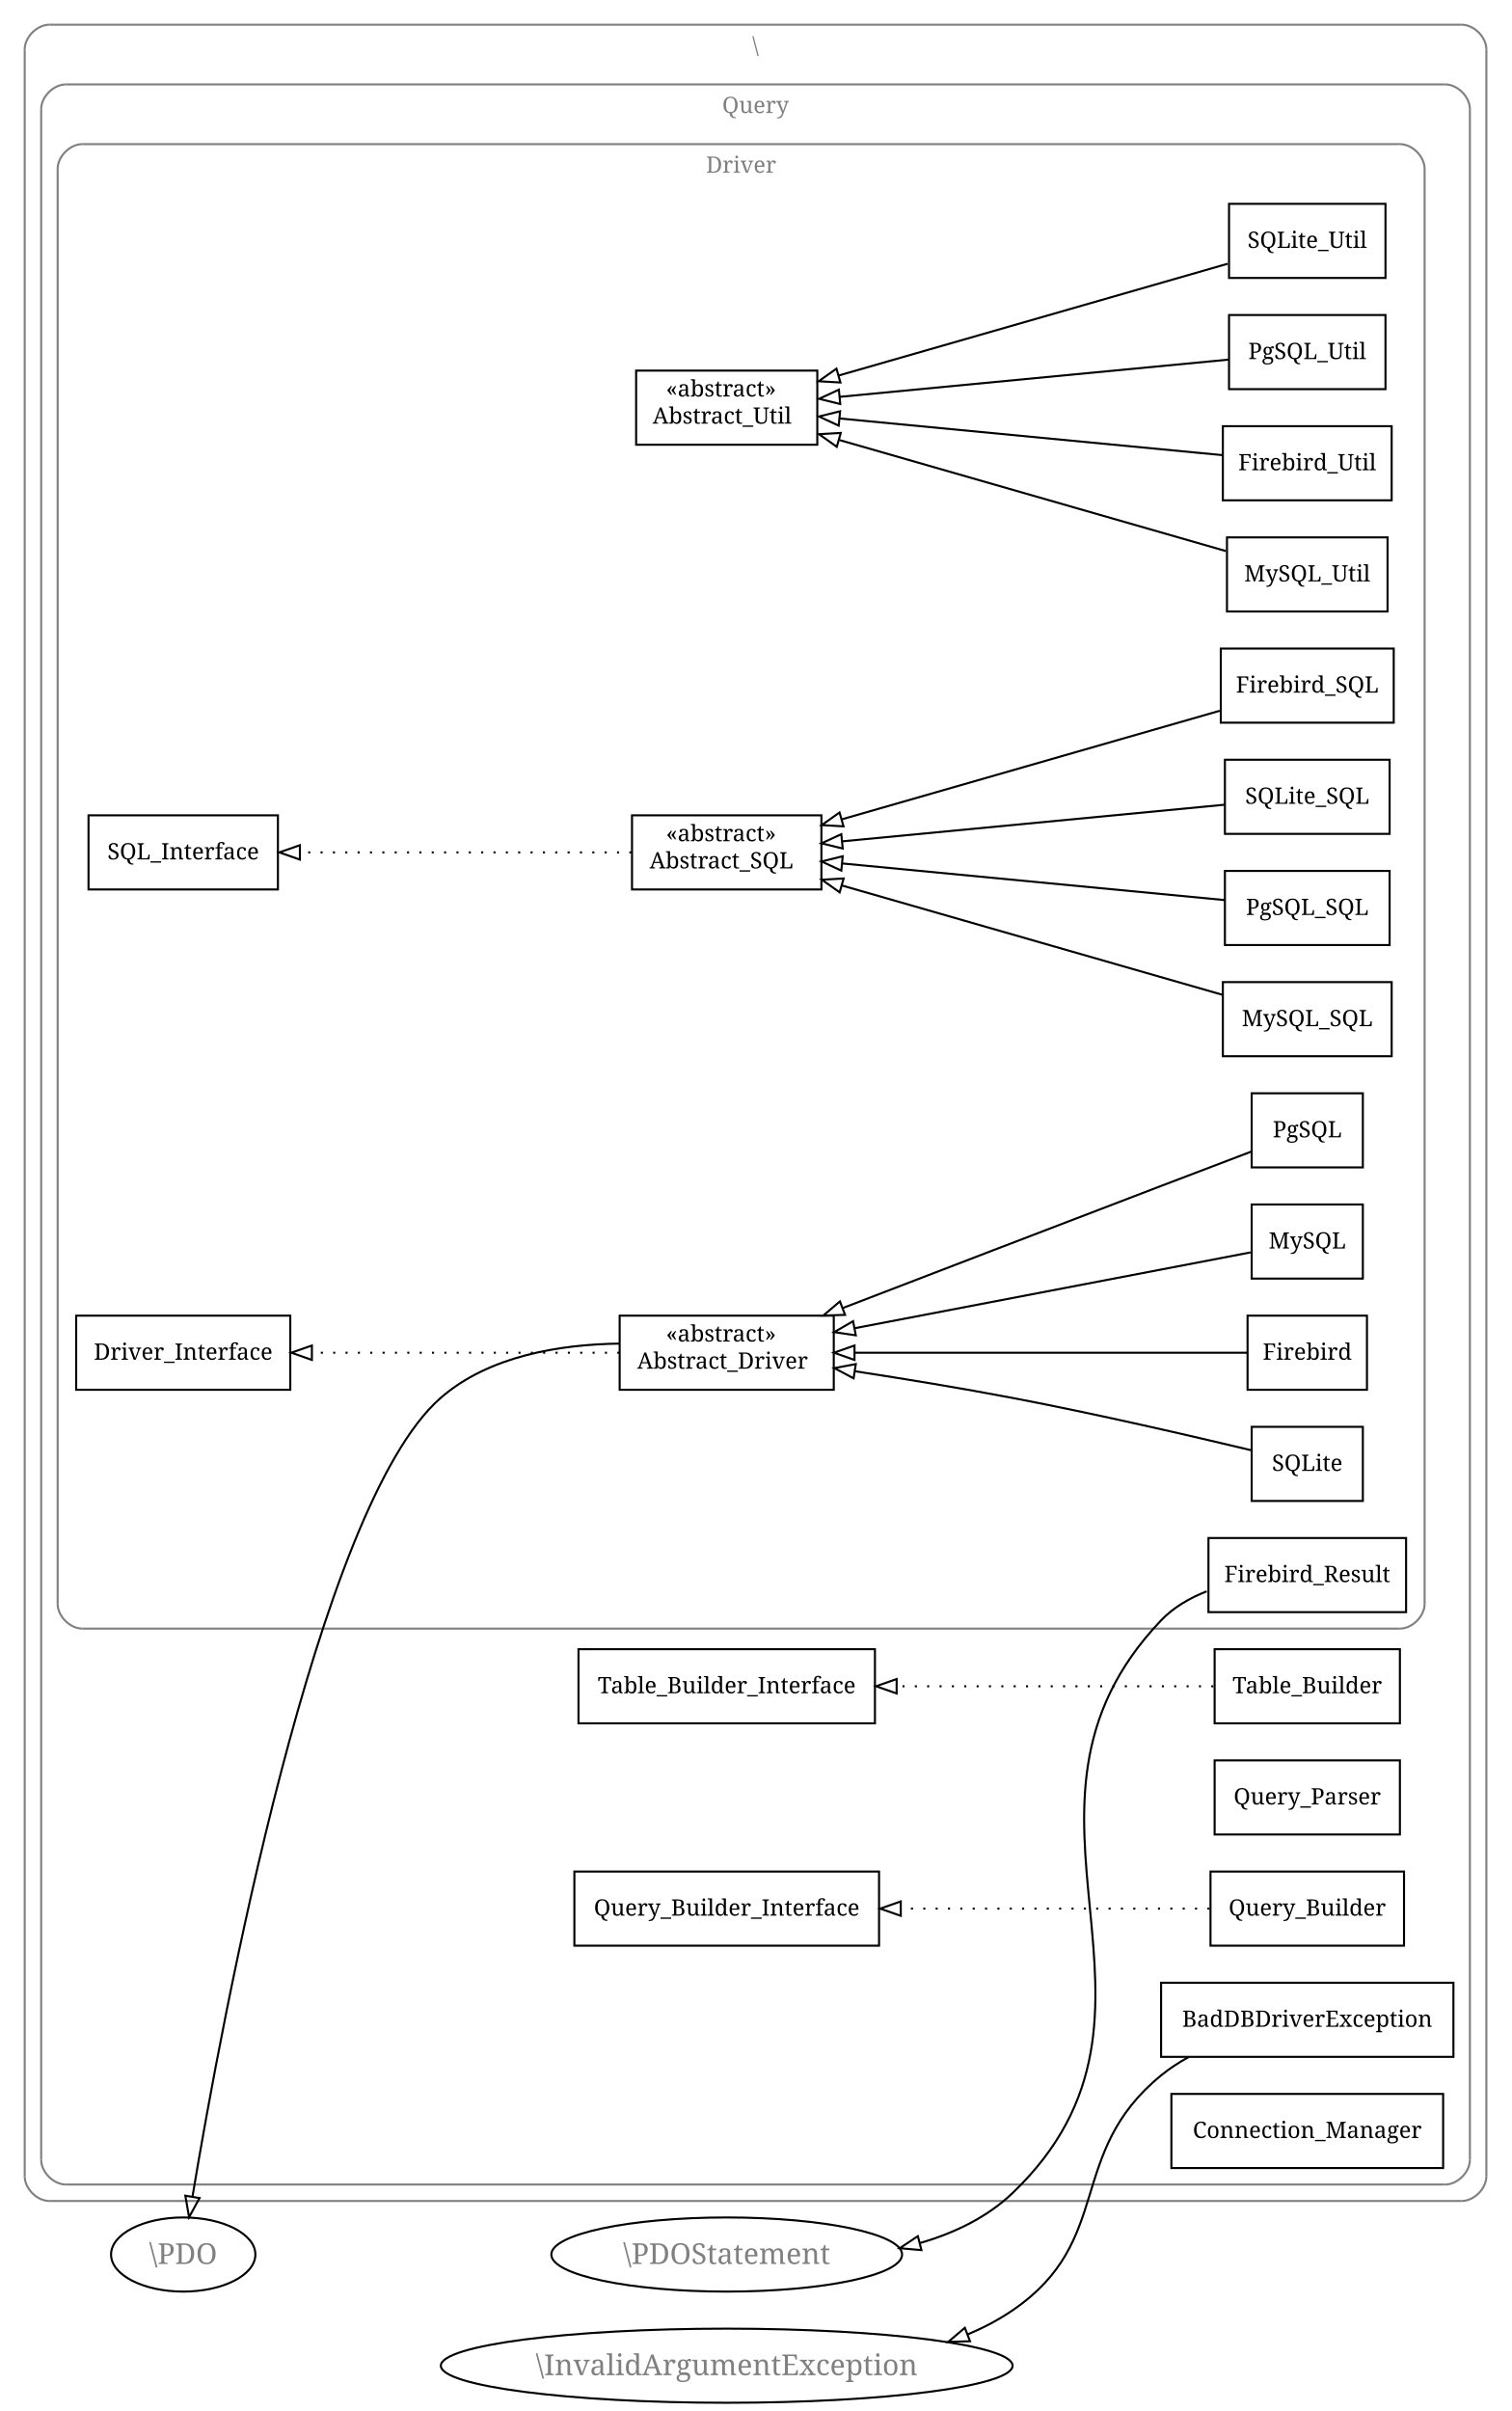
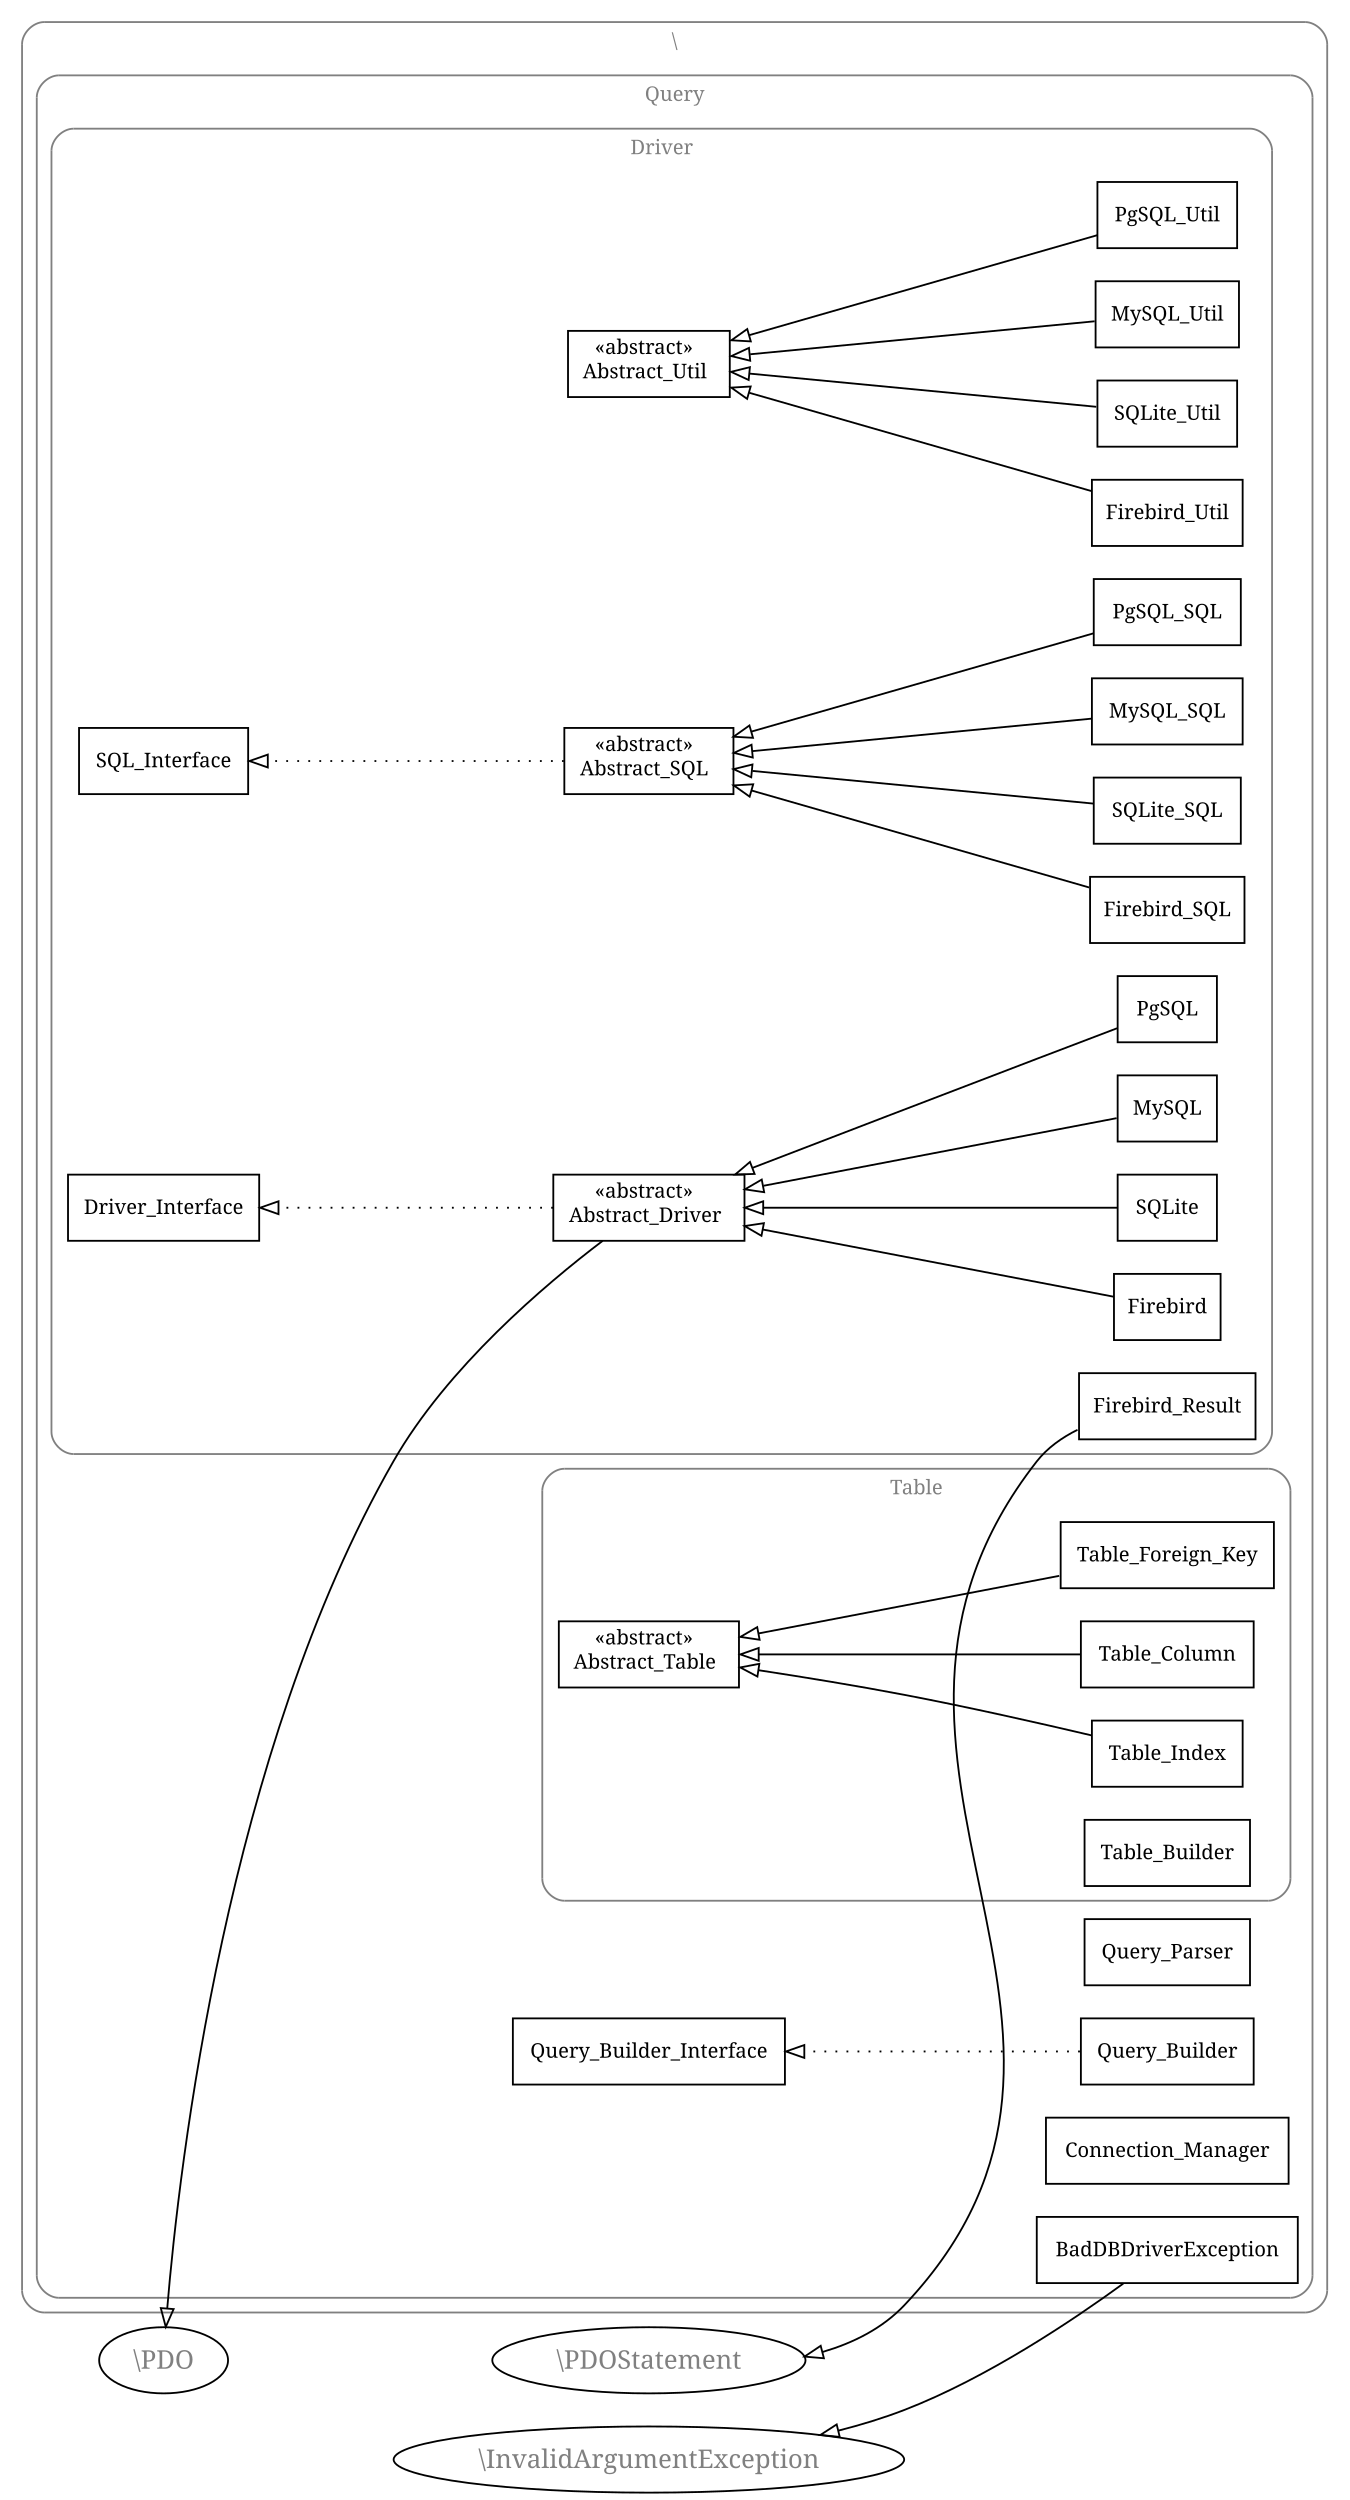
- <svg xmlns="http://www.w3.org/2000/svg" width="734pt" height="1171pt" viewBox="0.00 0.00 734.00 1171.00">
-   <g id="graph1" class="graph" transform="scale(1 1) rotate(0) translate(4 1167)">
-     <polygon fill="white" stroke="white" points="-4,5 -4,-1167 731,-1167 731,5 -4,5" />
+ <svg xmlns="http://www.w3.org/2000/svg" width="734pt" height="1360pt" viewBox="0.00 0.00 734.00 1360.00">
+   <g id="graph1" class="graph" transform="scale(1 1) rotate(0) translate(4 1356)">
+     <polygon fill="white" stroke="white" points="-4,5 -4,-1356 731,-1356 731,5 -4,5" />
    <g id="graph2" class="cluster">
      <polyline fill="none" stroke="gray" points="20,-98 706,-98 " />
      <path fill="none" stroke="gray" d="M706,-98C712,-98 718,-104 718,-110" />
-       <polyline fill="none" stroke="gray" points="718,-110 718,-1143 " />
-       <path fill="none" stroke="gray" d="M718,-1143C718,-1149 712,-1155 706,-1155" />
-       <polyline fill="none" stroke="gray" points="706,-1155 20,-1155 " />
-       <path fill="none" stroke="gray" d="M20,-1155C14,-1155 8,-1149 8,-1143" />
-       <polyline fill="none" stroke="gray" points="8,-1143 8,-110 " />
+       <polyline fill="none" stroke="gray" points="718,-110 718,-1332 " />
+       <path fill="none" stroke="gray" d="M718,-1332C718,-1338 712,-1344 706,-1344" />
+       <polyline fill="none" stroke="gray" points="706,-1344 20,-1344 " />
+       <path fill="none" stroke="gray" d="M20,-1344C14,-1344 8,-1338 8,-1332" />
+       <polyline fill="none" stroke="gray" points="8,-1332 8,-110 " />
      <path fill="none" stroke="gray" d="M8,-110C8,-104 14,-98 20,-98" />
-       <text text-anchor="middle" x="363" y="-1141.1" font-family="Times Roman,serif" font-size="11.00" fill="gray">\</text>
+       <text text-anchor="middle" x="363" y="-1330.1" font-family="Times Roman,serif" font-size="11.00" fill="gray">\</text>
    </g>
    <g id="graph3" class="cluster">
      <polyline fill="none" stroke="gray" points="28,-106 698,-106 " />
      <path fill="none" stroke="gray" d="M698,-106C704,-106 710,-112 710,-118" />
-       <polyline fill="none" stroke="gray" points="710,-118 710,-1114 " />
-       <path fill="none" stroke="gray" d="M710,-1114C710,-1120 704,-1126 698,-1126" />
-       <polyline fill="none" stroke="gray" points="698,-1126 28,-1126 " />
-       <path fill="none" stroke="gray" d="M28,-1126C22,-1126 16,-1120 16,-1114" />
-       <polyline fill="none" stroke="gray" points="16,-1114 16,-118 " />
+       <polyline fill="none" stroke="gray" points="710,-118 710,-1303 " />
+       <path fill="none" stroke="gray" d="M710,-1303C710,-1309 704,-1315 698,-1315" />
+       <polyline fill="none" stroke="gray" points="698,-1315 28,-1315 " />
+       <path fill="none" stroke="gray" d="M28,-1315C22,-1315 16,-1309 16,-1303" />
+       <polyline fill="none" stroke="gray" points="16,-1303 16,-118 " />
      <path fill="none" stroke="gray" d="M16,-118C16,-112 22,-106 28,-106" />
-       <text text-anchor="middle" x="363" y="-1112.1" font-family="Times Roman,serif" font-size="11.00" fill="gray">Query</text>
+       <text text-anchor="middle" x="363" y="-1301.1" font-family="Times Roman,serif" font-size="11.00" fill="gray">Query</text>
    </g>
    <g id="graph4" class="cluster">
-       <polyline fill="none" stroke="gray" points="36,-376 676,-376 " />
-       <path fill="none" stroke="gray" d="M676,-376C682,-376 688,-382 688,-388" />
-       <polyline fill="none" stroke="gray" points="688,-388 688,-1085 " />
-       <path fill="none" stroke="gray" d="M688,-1085C688,-1091 682,-1097 676,-1097" />
-       <polyline fill="none" stroke="gray" points="676,-1097 36,-1097 " />
-       <path fill="none" stroke="gray" d="M36,-1097C30,-1097 24,-1091 24,-1085" />
-       <polyline fill="none" stroke="gray" points="24,-1085 24,-388 " />
-       <path fill="none" stroke="gray" d="M24,-388C24,-382 30,-376 36,-376" />
-       <text text-anchor="middle" x="356" y="-1083.1" font-family="Times Roman,serif" font-size="11.00" fill="gray">Driver</text>
+       <polyline fill="none" stroke="gray" points="36,-565 676,-565 " />
+       <path fill="none" stroke="gray" d="M676,-565C682,-565 688,-571 688,-577" />
+       <polyline fill="none" stroke="gray" points="688,-577 688,-1274 " />
+       <path fill="none" stroke="gray" d="M688,-1274C688,-1280 682,-1286 676,-1286" />
+       <polyline fill="none" stroke="gray" points="676,-1286 36,-1286 " />
+       <path fill="none" stroke="gray" d="M36,-1286C30,-1286 24,-1280 24,-1274" />
+       <polyline fill="none" stroke="gray" points="24,-1274 24,-577 " />
+       <path fill="none" stroke="gray" d="M24,-577C24,-571 30,-565 36,-565" />
+       <text text-anchor="middle" x="356" y="-1272.1" font-family="Times Roman,serif" font-size="11.00" fill="gray">Driver</text>
+     </g>
+     <g id="graph5" class="cluster">
+       <polyline fill="none" stroke="gray" points="303,-322 686,-322 " />
+       <path fill="none" stroke="gray" d="M686,-322C692,-322 698,-328 698,-334" />
+       <polyline fill="none" stroke="gray" points="698,-334 698,-545 " />
+       <path fill="none" stroke="gray" d="M698,-545C698,-551 692,-557 686,-557" />
+       <polyline fill="none" stroke="gray" points="686,-557 303,-557 " />
+       <path fill="none" stroke="gray" d="M303,-557C297,-557 291,-551 291,-545" />
+       <polyline fill="none" stroke="gray" points="291,-545 291,-334 " />
+       <path fill="none" stroke="gray" d="M291,-334C291,-328 297,-322 303,-322" />
+       <text text-anchor="middle" x="494.5" y="-543.1" font-family="Times Roman,serif" font-size="11.00" fill="gray">Table</text>
    </g>
    <g id="node4" class="node">
-       <polygon fill="none" stroke="black" points="395,-771 303,-771 303,-735 395,-735 395,-771" />
-       <text text-anchor="start" x="319.5" y="-758.433" font-family="Times Roman,serif" font-size="11.00">«abstract»</text>
-       <text text-anchor="start" x="311.5" y="-745.233" font-family="Times Roman,serif" font-size="11.00">Abstract_SQL</text>
-     </g>
-     <g id="node20" class="node">
-       <polygon fill="none" stroke="black" points="131,-771 39,-771 39,-735 131,-735 131,-771" />
-       <text text-anchor="middle" x="85" y="-749.6" font-family="Times Roman,serif" font-size="11.00">SQL_Interface</text>
-     </g>
-     <g id="edge5" class="edge">
-       <path fill="none" stroke="black" stroke-dasharray="1,5" d="M302.713,-753C257.937,-753 189.981,-753 141.92,-753" />
-       <polygon fill="none" stroke="black" points="141.678,-749.5 131.678,-753 141.678,-756.5 141.678,-749.5" />
+       <polygon fill="none" stroke="black" points="658,-717 604,-717 604,-681 658,-681 658,-717" />
+       <text text-anchor="middle" x="631" y="-695.6" font-family="Times Roman,serif" font-size="11.00">SQLite</text>
+     </g>
+     <g id="node18" class="node">
+       <polygon fill="none" stroke="black" points="401,-717 297,-717 297,-681 401,-681 401,-717" />
+       <text text-anchor="start" x="319.5" y="-704.433" font-family="Times Roman,serif" font-size="11.00">«abstract»</text>
+       <text text-anchor="start" x="305.5" y="-691.233" font-family="Times Roman,serif" font-size="11.00">Abstract_Driver</text>
+     </g>
+     <g id="edge6" class="edge">
+       <path fill="none" stroke="black" d="M603.961,-699C559.913,-699 471.549,-699 411.334,-699" />
+       <polygon fill="none" stroke="black" points="411.18,-695.5 401.18,-699 411.18,-702.5 411.18,-695.5" />
    </g>
    <g id="node5" class="node">
-       <polygon fill="none" stroke="black" points="679,-420 583,-420 583,-384 679,-384 679,-420" />
-       <text text-anchor="middle" x="631" y="-398.6" font-family="Times Roman,serif" font-size="11.00">Firebird_Result</text>
-     </g>
-     <g id="node32" class="node">
+       <polygon fill="none" stroke="black" points="671,-933 591,-933 591,-897 671,-897 671,-933" />
+       <text text-anchor="middle" x="631" y="-911.6" font-family="Times Roman,serif" font-size="11.00">SQLite_SQL</text>
+     </g>
+     <g id="node17" class="node">
+       <polygon fill="none" stroke="black" points="395,-960 303,-960 303,-924 395,-924 395,-960" />
+       <text text-anchor="start" x="319.5" y="-947.433" font-family="Times Roman,serif" font-size="11.00">«abstract»</text>
+       <text text-anchor="start" x="311.5" y="-934.233" font-family="Times Roman,serif" font-size="11.00">Abstract_SQL</text>
+     </g>
+     <g id="edge8" class="edge">
+       <path fill="none" stroke="black" d="M590.896,-918.84C542.325,-923.49 460.212,-931.352 405.311,-936.609" />
+       <polygon fill="none" stroke="black" points="404.672,-933.154 395.051,-937.591 405.339,-940.122 404.672,-933.154" />
+     </g>
+     <g id="node6" class="node">
+       <polygon fill="none" stroke="black" points="669,-1149 593,-1149 593,-1113 669,-1113 669,-1149" />
+       <text text-anchor="middle" x="631" y="-1127.6" font-family="Times Roman,serif" font-size="11.00">SQLite_Util</text>
+     </g>
+     <g id="node19" class="node">
+       <polygon fill="none" stroke="black" points="393,-1176 305,-1176 305,-1140 393,-1140 393,-1176" />
+       <text text-anchor="start" x="319.5" y="-1163.43" font-family="Times Roman,serif" font-size="11.00">«abstract»</text>
+       <text text-anchor="start" x="313" y="-1150.23" font-family="Times Roman,serif" font-size="11.00">Abstract_Util</text>
+     </g>
+     <g id="edge10" class="edge">
+       <path fill="none" stroke="black" d="M592.38,-1134.7C543.53,-1139.37 459.108,-1147.46 403.656,-1152.77" />
+       <polygon fill="none" stroke="black" points="403.275,-1149.29 393.655,-1153.72 403.943,-1156.26 403.275,-1149.29" />
+     </g>
+     <g id="node7" class="node">
+       <polygon fill="none" stroke="black" points="673,-879 589,-879 589,-843 673,-843 673,-879" />
+       <text text-anchor="middle" x="631" y="-857.6" font-family="Times Roman,serif" font-size="11.00">Firebird_SQL</text>
+     </g>
+     <g id="edge12" class="edge">
+       <path fill="none" stroke="black" d="M588.476,-873.214C539.517,-887.277 458.918,-910.428 404.916,-925.939" />
+       <polygon fill="none" stroke="black" points="403.801,-922.618 395.156,-928.742 405.734,-929.346 403.801,-922.618" />
+     </g>
+     <g id="node8" class="node">
+       <polygon fill="none" stroke="black" points="672,-1095 590,-1095 590,-1059 672,-1059 672,-1095" />
+       <text text-anchor="middle" x="631" y="-1073.6" font-family="Times Roman,serif" font-size="11.00">Firebird_Util</text>
+     </g>
+     <g id="edge14" class="edge">
+       <path fill="none" stroke="black" d="M589.995,-1088.78C540.813,-1102.9 458.189,-1126.64 403.63,-1142.31" />
+       <polygon fill="none" stroke="black" points="402.429,-1139.01 393.784,-1145.14 404.361,-1145.74 402.429,-1139.01" />
+     </g>
+     <g id="node9" class="node">
+       <polygon fill="none" stroke="black" points="660,-663 602,-663 602,-627 660,-627 660,-663" />
+       <text text-anchor="middle" x="631" y="-641.6" font-family="Times Roman,serif" font-size="11.00">Firebird</text>
+     </g>
+     <g id="edge16" class="edge">
+       <path fill="none" stroke="black" d="M601.883,-650.576C557.119,-659.147 470.366,-675.76 411.077,-687.113" />
+       <polygon fill="none" stroke="black" points="410.239,-683.71 401.076,-689.028 411.556,-690.585 410.239,-683.71" />
+     </g>
+     <g id="node10" class="node">
+       <polygon fill="none" stroke="black" points="679,-609 583,-609 583,-573 679,-573 679,-609" />
+       <text text-anchor="middle" x="631" y="-587.6" font-family="Times Roman,serif" font-size="11.00">Firebird_Result</text>
+     </g>
+     <g id="node40" class="node">
      <ellipse fill="none" stroke="black" cx="349" cy="-72" rx="85.194" ry="18" />
      <text text-anchor="middle" x="349" y="-67.4" font-family="Times Roman,serif" font-size="14.00" fill="gray">\PDOStatement</text>
    </g>
-     <g id="edge9" class="edge">
-       <path fill="none" stroke="black" d="M582.167,-394.105C573.906,-390.878 566.057,-386.349 560,-380 471.898,-287.652 580.074,-190.387 488,-102 475.569,-90.067 459.583,-82.41 442.905,-77.586" />
-       <polygon fill="none" stroke="black" points="443.582,-74.147 433.027,-75.062 441.849,-80.929 443.582,-74.147" />
-     </g>
-     <g id="node6" class="node">
-       <polygon fill="none" stroke="black" points="672,-960 590,-960 590,-924 672,-924 672,-960" />
-       <text text-anchor="middle" x="631" y="-938.6" font-family="Times Roman,serif" font-size="11.00">Firebird_Util</text>
-     </g>
-     <g id="node19" class="node">
-       <polygon fill="none" stroke="black" points="393,-987 305,-987 305,-951 393,-951 393,-987" />
-       <text text-anchor="start" x="319.5" y="-974.433" font-family="Times Roman,serif" font-size="11.00">«abstract»</text>
-       <text text-anchor="start" x="313" y="-961.233" font-family="Times Roman,serif" font-size="11.00">Abstract_Util</text>
-     </g>
-     <g id="edge11" class="edge">
-       <path fill="none" stroke="black" d="M589.995,-945.926C540.915,-950.625 458.532,-958.513 403.97,-963.737" />
-       <polygon fill="none" stroke="black" points="403.404,-960.275 393.784,-964.712 404.072,-967.243 403.404,-960.275" />
-     </g>
-     <g id="node7" class="node">
-       <polygon fill="none" stroke="black" points="660,-528 602,-528 602,-492 660,-492 660,-528" />
-       <text text-anchor="middle" x="631" y="-506.6" font-family="Times Roman,serif" font-size="11.00">Firebird</text>
-     </g>
-     <g id="node9" class="node">
-       <polygon fill="none" stroke="black" points="401,-528 297,-528 297,-492 401,-492 401,-528" />
-       <text text-anchor="start" x="319.5" y="-515.433" font-family="Times Roman,serif" font-size="11.00">«abstract»</text>
-       <text text-anchor="start" x="305.5" y="-502.233" font-family="Times Roman,serif" font-size="11.00">Abstract_Driver</text>
-     </g>
-     <g id="edge13" class="edge">
-       <path fill="none" stroke="black" d="M601.883,-510C557.119,-510 470.366,-510 411.077,-510" />
-       <polygon fill="none" stroke="black" points="411.076,-506.5 401.076,-510 411.076,-513.5 411.076,-506.5" />
-     </g>
-     <g id="node8" class="node">
-       <polygon fill="none" stroke="black" points="670,-906 592,-906 592,-870 670,-870 670,-906" />
-       <text text-anchor="middle" x="631" y="-884.6" font-family="Times Roman,serif" font-size="11.00">MySQL_Util</text>
-     </g>
-     <g id="edge15" class="edge">
-       <path fill="none" stroke="black" d="M591.492,-899.348C542.546,-913.407 458.888,-937.437 403.769,-953.268" />
-       <polygon fill="none" stroke="black" points="402.469,-950 393.824,-956.125 404.402,-956.728 402.469,-950" />
+     <g id="edge18" class="edge">
+       <path fill="none" stroke="black" d="M582.156,-578.191C573.69,-573.968 565.768,-568.381 560,-561 432.856,-398.29 629.796,-252.113 488,-102 476.096,-89.398 460.265,-81.452 443.556,-76.556" />
+       <polygon fill="none" stroke="black" points="444.196,-73.107 433.64,-74.014 442.457,-79.888 444.196,-73.107" />
+     </g>
+     <g id="node11" class="node">
+       <polygon fill="none" stroke="black" points="658,-825 604,-825 604,-789 658,-789 658,-825" />
+       <text text-anchor="middle" x="631" y="-803.6" font-family="Times Roman,serif" font-size="11.00">PgSQL</text>
+     </g>
+     <g id="edge20" class="edge">
+       <path fill="none" stroke="black" d="M603.683,-796.635C590.482,-791.62 574.413,-785.507 560,-780 507.522,-759.949 447.746,-736.991 405.249,-720.648" />
+       <polygon fill="none" stroke="black" points="406.504,-717.381 395.914,-717.058 403.991,-723.915 406.504,-717.381" />
+     </g>
+     <g id="node12" class="node">
+       <polygon fill="none" stroke="black" points="669,-1257 593,-1257 593,-1221 669,-1221 669,-1257" />
+       <text text-anchor="middle" x="631" y="-1235.6" font-family="Times Roman,serif" font-size="11.00">PgSQL_Util</text>
+     </g>
+     <g id="edge22" class="edge">
+       <path fill="none" stroke="black" d="M592.968,-1228.08C544.181,-1214.06 459.229,-1189.66 403.556,-1173.67" />
+       <polygon fill="none" stroke="black" points="404.437,-1170.28 393.859,-1170.89 402.504,-1177.01 404.437,-1170.28" />
+     </g>
+     <g id="node13" class="node">
+       <polygon fill="none" stroke="black" points="671,-1041 591,-1041 591,-1005 671,-1005 671,-1041" />
+       <text text-anchor="middle" x="631" y="-1019.6" font-family="Times Roman,serif" font-size="11.00">PgSQL_SQL</text>
+     </g>
+     <g id="edge24" class="edge">
+       <path fill="none" stroke="black" d="M590.896,-1011.48C542.224,-997.501 459.87,-973.846 404.969,-958.076" />
+       <polygon fill="none" stroke="black" points="405.629,-954.624 395.051,-955.228 403.696,-961.352 405.629,-954.624" />
+     </g>
+     <g id="node14" class="node">
+       <polygon fill="none" stroke="black" points="672,-987 590,-987 590,-951 672,-951 672,-987" />
+       <text text-anchor="middle" x="631" y="-965.6" font-family="Times Roman,serif" font-size="11.00">MySQL_SQL</text>
+     </g>
+     <g id="edge26" class="edge">
+       <path fill="none" stroke="black" d="M589.995,-965.074C541.345,-960.416 459.975,-952.625 405.412,-947.401" />
+       <polygon fill="none" stroke="black" points="405.501,-943.894 395.213,-946.425 404.833,-950.862 405.501,-943.894" />
+     </g>
+     <g id="node15" class="node">
+       <polygon fill="none" stroke="black" points="670,-1203 592,-1203 592,-1167 670,-1167 670,-1203" />
+       <text text-anchor="middle" x="631" y="-1181.6" font-family="Times Roman,serif" font-size="11.00">MySQL_Util</text>
+     </g>
+     <g id="edge28" class="edge">
+       <path fill="none" stroke="black" d="M591.492,-1181.22C542.647,-1176.54 459.235,-1168.55 404.113,-1163.28" />
+       <polygon fill="none" stroke="black" points="404.112,-1159.76 393.824,-1162.29 403.445,-1166.73 404.112,-1159.76" />
+     </g>
+     <g id="node16" class="node">
+       <polygon fill="none" stroke="black" points="658,-771 604,-771 604,-735 658,-735 658,-771" />
+       <text text-anchor="middle" x="631" y="-749.6" font-family="Times Roman,serif" font-size="11.00">MySQL</text>
+     </g>
+     <g id="edge30" class="edge">
+       <path fill="none" stroke="black" d="M603.447,-747.724C559.231,-739.257 471.32,-722.423 411.338,-710.937" />
+       <polygon fill="none" stroke="black" points="411.702,-707.443 401.222,-709 410.385,-714.318 411.702,-707.443" />
    </g>
    <g id="node21" class="node">
-       <polygon fill="none" stroke="black" points="137,-528 33,-528 33,-492 137,-492 137,-528" />
-       <text text-anchor="middle" x="85" y="-506.6" font-family="Times Roman,serif" font-size="11.00">Driver_Interface</text>
-     </g>
-     <g id="edge19" class="edge">
-       <path fill="none" stroke="black" stroke-dasharray="1,5" d="M296.842,-510C253.953,-510 193.051,-510 147.547,-510" />
-       <polygon fill="none" stroke="black" points="147.501,-506.5 137.501,-510 147.501,-513.5 147.501,-506.5" />
-     </g>
-     <g id="node37" class="node">
+       <polygon fill="none" stroke="black" points="131,-960 39,-960 39,-924 131,-924 131,-960" />
+       <text text-anchor="middle" x="85" y="-938.6" font-family="Times Roman,serif" font-size="11.00">SQL_Interface</text>
+     </g>
+     <g id="edge32" class="edge">
+       <path fill="none" stroke="black" stroke-dasharray="1,5" d="M302.713,-942C257.937,-942 189.981,-942 141.92,-942" />
+       <polygon fill="none" stroke="black" points="141.678,-938.5 131.678,-942 141.678,-945.5 141.678,-938.5" />
+     </g>
+     <g id="node20" class="node">
+       <polygon fill="none" stroke="black" points="137,-717 33,-717 33,-681 137,-681 137,-717" />
+       <text text-anchor="middle" x="85" y="-695.6" font-family="Times Roman,serif" font-size="11.00">Driver_Interface</text>
+     </g>
+     <g id="edge36" class="edge">
+       <path fill="none" stroke="black" stroke-dasharray="1,5" d="M296.842,-699C253.953,-699 193.051,-699 147.547,-699" />
+       <polygon fill="none" stroke="black" points="147.501,-695.5 137.501,-699 147.501,-702.5 147.501,-695.5" />
+     </g>
+     <g id="node49" class="node">
      <ellipse fill="none" stroke="black" cx="85" cy="-72" rx="35.053" ry="18" />
      <text text-anchor="middle" x="85" y="-67.4" font-family="Times Roman,serif" font-size="14.00" fill="gray">\PDO</text>
    </g>
-     <g id="edge17" class="edge">
-       <path fill="none" stroke="black" d="M296.827,-514.425C268.033,-514.029 233.462,-508.492 210,-488 149.813,-435.431 103.608,-184.787 89.486,-100.06" />
-       <polygon fill="none" stroke="black" points="92.929,-99.426 87.851,-90.127 86.022,-100.563 92.929,-99.426" />
-     </g>
-     <g id="node10" class="node">
-       <polygon fill="none" stroke="black" points="669,-1068 593,-1068 593,-1032 669,-1032 669,-1068" />
-       <text text-anchor="middle" x="631" y="-1046.6" font-family="Times Roman,serif" font-size="11.00">SQLite_Util</text>
-     </g>
-     <g id="edge21" class="edge">
-       <path fill="none" stroke="black" d="M592.38,-1038.91C543.429,-1024.85 458.758,-1000.53 403.312,-984.6" />
-       <polygon fill="none" stroke="black" points="404.232,-981.223 393.655,-981.826 402.3,-987.951 404.232,-981.223" />
-     </g>
-     <g id="node11" class="node">
-       <polygon fill="none" stroke="black" points="669,-1014 593,-1014 593,-978 669,-978 669,-1014" />
-       <text text-anchor="middle" x="631" y="-992.6" font-family="Times Roman,serif" font-size="11.00">PgSQL_Util</text>
-     </g>
-     <g id="edge23" class="edge">
-       <path fill="none" stroke="black" d="M592.968,-992.359C544.282,-987.697 459.581,-979.588 403.902,-974.257" />
-       <polygon fill="none" stroke="black" points="404.147,-970.764 393.859,-973.295 403.48,-977.732 404.147,-970.764" />
-     </g>
-     <g id="node12" class="node">
-       <polygon fill="none" stroke="black" points="671,-744 591,-744 591,-708 671,-708 671,-744" />
-       <text text-anchor="middle" x="631" y="-722.6" font-family="Times Roman,serif" font-size="11.00">PgSQL_SQL</text>
-     </g>
-     <g id="edge25" class="edge">
-       <path fill="none" stroke="black" d="M590.896,-729.84C542.325,-734.49 460.212,-742.352 405.311,-747.609" />
-       <polygon fill="none" stroke="black" points="404.672,-744.154 395.051,-748.591 405.339,-751.122 404.672,-744.154" />
-     </g>
-     <g id="node13" class="node">
-       <polygon fill="none" stroke="black" points="672,-690 590,-690 590,-654 672,-654 672,-690" />
-       <text text-anchor="middle" x="631" y="-668.6" font-family="Times Roman,serif" font-size="11.00">MySQL_SQL</text>
-     </g>
-     <g id="edge29" class="edge">
-       <path fill="none" stroke="black" d="M589.995,-683.778C541.244,-697.781 459.636,-721.222 405.072,-736.894" />
-       <polygon fill="none" stroke="black" points="403.858,-733.601 395.213,-739.726 405.79,-740.329 403.858,-733.601" />
-     </g>
-     <g id="node14" class="node">
-       <polygon fill="none" stroke="black" points="673,-852 589,-852 589,-816 673,-816 673,-852" />
-       <text text-anchor="middle" x="631" y="-830.6" font-family="Times Roman,serif" font-size="11.00">Firebird_SQL</text>
-     </g>
-     <g id="edge31" class="edge">
-       <path fill="none" stroke="black" d="M588.476,-821.786C539.517,-807.723 458.918,-784.572 404.916,-769.061" />
-       <polygon fill="none" stroke="black" points="405.734,-765.654 395.156,-766.258 403.801,-772.382 405.734,-765.654" />
-     </g>
-     <g id="node15" class="node">
-       <polygon fill="none" stroke="black" points="658,-474 604,-474 604,-438 658,-438 658,-474" />
-       <text text-anchor="middle" x="631" y="-452.6" font-family="Times Roman,serif" font-size="11.00">SQLite</text>
-     </g>
-     <g id="edge33" class="edge">
-       <path fill="none" stroke="black" d="M603.958,-462.587C575.281,-469.446 528.608,-480.251 488,-488 463.011,-492.769 435.354,-497.298 411.334,-500.993" />
-       <polygon fill="none" stroke="black" points="410.64,-497.558 401.281,-502.524 411.694,-504.479 410.64,-497.558" />
-     </g>
-     <g id="node16" class="node">
-       <polygon fill="none" stroke="black" points="671,-798 591,-798 591,-762 671,-762 671,-798" />
-       <text text-anchor="middle" x="631" y="-776.6" font-family="Times Roman,serif" font-size="11.00">SQLite_SQL</text>
-     </g>
-     <g id="edge35" class="edge">
-       <path fill="none" stroke="black" d="M590.896,-776.16C542.325,-771.51 460.212,-763.648 405.311,-758.391" />
-       <polygon fill="none" stroke="black" points="405.339,-754.878 395.051,-757.409 404.672,-761.846 405.339,-754.878" />
-     </g>
-     <g id="node17" class="node">
-       <polygon fill="none" stroke="black" points="658,-636 604,-636 604,-600 658,-600 658,-636" />
-       <text text-anchor="middle" x="631" y="-614.6" font-family="Times Roman,serif" font-size="11.00">PgSQL</text>
-     </g>
-     <g id="edge39" class="edge">
-       <path fill="none" stroke="black" d="M603.683,-607.635C590.482,-602.62 574.413,-596.507 560,-591 507.522,-570.949 447.746,-547.991 405.249,-531.648" />
-       <polygon fill="none" stroke="black" points="406.504,-528.381 395.914,-528.058 403.991,-534.915 406.504,-528.381" />
-     </g>
-     <g id="node18" class="node">
-       <polygon fill="none" stroke="black" points="658,-582 604,-582 604,-546 658,-546 658,-582" />
-       <text text-anchor="middle" x="631" y="-560.6" font-family="Times Roman,serif" font-size="11.00">MySQL</text>
-     </g>
-     <g id="edge41" class="edge">
-       <path fill="none" stroke="black" d="M603.447,-558.724C559.231,-550.257 471.32,-533.423 411.338,-521.937" />
-       <polygon fill="none" stroke="black" points="411.702,-518.443 401.222,-520 410.385,-525.318 411.702,-518.443" />
-     </g>
-     <g id="node22" class="node">
+     <g id="edge34" class="edge">
+       <path fill="none" stroke="black" d="M323.853,-680.991C292.421,-657.133 239.212,-612.064 210,-561 119.405,-402.64 93.49,-178.412 86.971,-100.208" />
+       <polygon fill="none" stroke="black" points="90.454,-99.857 86.175,-90.165 83.476,-100.41 90.454,-99.857" />
+     </g>
+     <g id="node23" class="node">
+       <polygon fill="none" stroke="black" points="398,-474 300,-474 300,-438 398,-438 398,-474" />
+       <text text-anchor="start" x="319.5" y="-461.433" font-family="Times Roman,serif" font-size="11.00">«abstract»</text>
+       <text text-anchor="start" x="308" y="-448.233" font-family="Times Roman,serif" font-size="11.00">Abstract_Table</text>
+     </g>
+     <g id="node24" class="node">
+       <polygon fill="none" stroke="black" points="672,-420 590,-420 590,-384 672,-384 672,-420" />
+       <text text-anchor="middle" x="631" y="-398.6" font-family="Times Roman,serif" font-size="11.00">Table_Index</text>
+     </g>
+     <g id="edge40" class="edge">
+       <path fill="none" stroke="black" d="M589.843,-411.934C561.345,-418.635 522.485,-427.419 488,-434 462.055,-438.951 433.236,-443.644 408.596,-447.413" />
+       <polygon fill="none" stroke="black" points="408.03,-443.959 398.667,-448.917 409.079,-450.88 408.03,-443.959" />
+     </g>
+     <g id="node25" class="node">
+       <polygon fill="none" stroke="black" points="689,-528 573,-528 573,-492 689,-492 689,-528" />
+       <text text-anchor="middle" x="631" y="-506.6" font-family="Times Roman,serif" font-size="11.00">Table_Foreign_Key</text>
+     </g>
+     <g id="edge42" class="edge">
+       <path fill="none" stroke="black" d="M572.227,-498.746C524.305,-489.569 456.903,-476.662 408.725,-467.437" />
+       <polygon fill="none" stroke="black" points="409.23,-463.97 398.75,-465.527 407.914,-470.845 409.23,-463.97" />
+     </g>
+     <g id="node26" class="node">
+       <polygon fill="none" stroke="black" points="678,-474 584,-474 584,-438 678,-438 678,-474" />
+       <text text-anchor="middle" x="631" y="-452.6" font-family="Times Roman,serif" font-size="11.00">Table_Column</text>
+     </g>
+     <g id="edge44" class="edge">
+       <path fill="none" stroke="black" d="M583.8,-456C535.732,-456 461.049,-456 408.855,-456" />
+       <polygon fill="none" stroke="black" points="408.73,-452.5 398.73,-456 408.73,-459.5 408.73,-452.5" />
+     </g>
+     <g id="node27" class="node">
      <polygon fill="none" stroke="black" points="676,-366 586,-366 586,-330 676,-330 676,-366" />
      <text text-anchor="middle" x="631" y="-344.6" font-family="Times Roman,serif" font-size="11.00">Table_Builder</text>
    </g>
    <g id="node28" class="node">
-       <polygon fill="none" stroke="black" points="421,-366 277,-366 277,-330 421,-330 421,-366" />
-       <text text-anchor="middle" x="349" y="-344.6" font-family="Times Roman,serif" font-size="11.00">Table_Builder_Interface</text>
-     </g>
-     <g id="edge7" class="edge">
-       <path fill="none" stroke="black" stroke-dasharray="1,5" d="M585.378,-348C543.961,-348 481.874,-348 431.724,-348" />
-       <polygon fill="none" stroke="black" points="431.539,-344.5 421.539,-348 431.539,-351.5 431.539,-344.5" />
-     </g>
-     <g id="node23" class="node">
      <polygon fill="none" stroke="black" points="676,-312 586,-312 586,-276 676,-276 676,-312" />
      <text text-anchor="middle" x="631" y="-290.6" font-family="Times Roman,serif" font-size="11.00">Query_Parser</text>
    </g>
-     <g id="node24" class="node">
+     <g id="node29" class="node">
+       <polygon fill="none" stroke="black" points="702,-150 560,-150 560,-114 702,-114 702,-150" />
+       <text text-anchor="middle" x="631" y="-128.6" font-family="Times Roman,serif" font-size="11.00">BadDBDriverException</text>
+     </g>
+     <g id="node52" class="node">
+       <ellipse fill="none" stroke="black" cx="349" cy="-18" rx="138.86" ry="18" />
+       <text text-anchor="middle" x="349" y="-13.4" font-family="Times Roman,serif" font-size="14.00" fill="gray">\InvalidArgumentException</text>
+     </g>
+     <g id="edge38" class="edge">
+       <path fill="none" stroke="black" d="M607.086,-113.757C579.76,-93.822 532.989,-62.409 488,-45 476.603,-40.59 464.391,-36.874 452.11,-33.75" />
+       <polygon fill="none" stroke="black" points="452.803,-30.317 442.261,-31.369 451.158,-37.121 452.803,-30.317" />
+     </g>
+     <g id="node30" class="node">
+       <polygon fill="none" stroke="black" points="697,-204 565,-204 565,-168 697,-168 697,-204" />
+       <text text-anchor="middle" x="631" y="-182.6" font-family="Times Roman,serif" font-size="11.00">Connection_Manager</text>
+     </g>
+     <g id="node31" class="node">
      <polygon fill="none" stroke="black" points="678,-258 584,-258 584,-222 678,-222 678,-258" />
      <text text-anchor="middle" x="631" y="-236.6" font-family="Times Roman,serif" font-size="11.00">Query_Builder</text>
    </g>
-     <g id="node27" class="node">
+     <g id="node32" class="node">
      <polygon fill="none" stroke="black" points="423,-258 275,-258 275,-222 423,-222 423,-258" />
      <text text-anchor="middle" x="349" y="-236.6" font-family="Times Roman,serif" font-size="11.00">Query_Builder_Interface</text>
    </g>
-     <g id="edge27" class="edge">
+     <g id="edge46" class="edge">
      <path fill="none" stroke="black" stroke-dasharray="1,5" d="M583.481,-240C542.669,-240 482.838,-240 433.83,-240" />
      <polygon fill="none" stroke="black" points="433.547,-236.5 423.547,-240 433.547,-243.5 433.547,-236.5" />
    </g>
-     <g id="node25" class="node">
-       <polygon fill="none" stroke="black" points="702,-204 560,-204 560,-168 702,-168 702,-204" />
-       <text text-anchor="middle" x="631" y="-182.6" font-family="Times Roman,serif" font-size="11.00">BadDBDriverException</text>
-     </g>
-     <g id="node48" class="node">
-       <ellipse fill="none" stroke="black" cx="349" cy="-18" rx="138.86" ry="18" />
-       <text text-anchor="middle" x="349" y="-13.4" font-family="Times Roman,serif" font-size="14.00" fill="gray">\InvalidArgumentException</text>
-     </g>
-     <g id="edge37" class="edge">
-       <path fill="none" stroke="black" d="M573.38,-167.903C568.625,-165.294 564.084,-162.339 560,-159 513.609,-121.066 537.47,-78.82 488,-45 481.219,-40.364 473.84,-36.478 466.135,-33.226" />
-       <polygon fill="none" stroke="black" points="467.183,-29.88 456.593,-29.565 464.675,-36.415 467.183,-29.88" />
-     </g>
-     <g id="node26" class="node">
-       <polygon fill="none" stroke="black" points="697,-150 565,-150 565,-114 697,-114 697,-150" />
-       <text text-anchor="middle" x="631" y="-128.6" font-family="Times Roman,serif" font-size="11.00">Connection_Manager</text>
-     </g>
  </g>
</svg>
